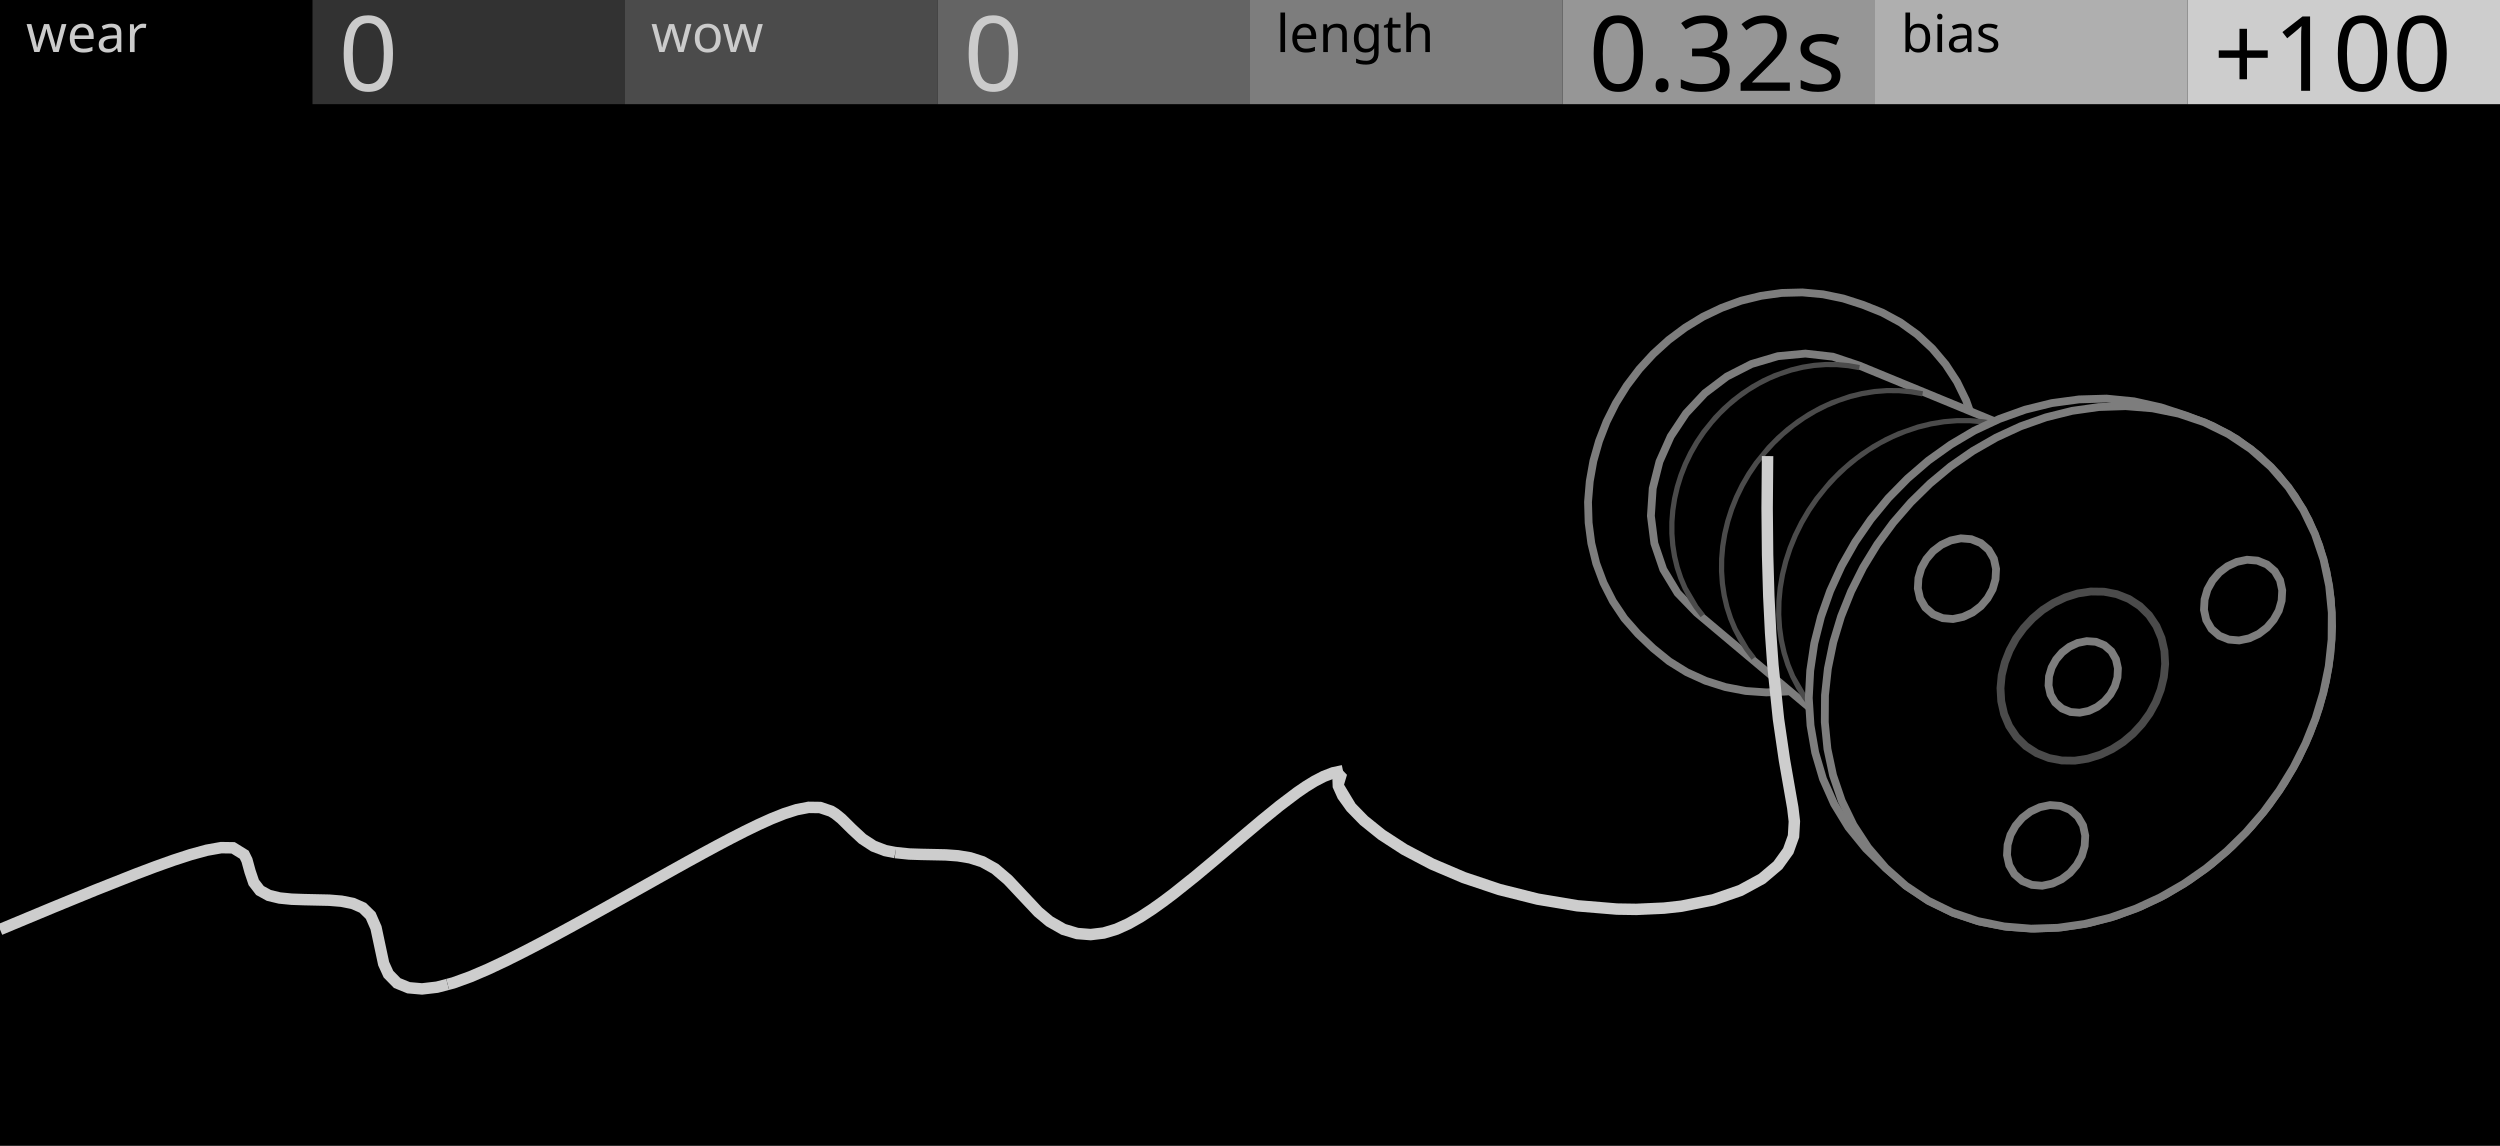
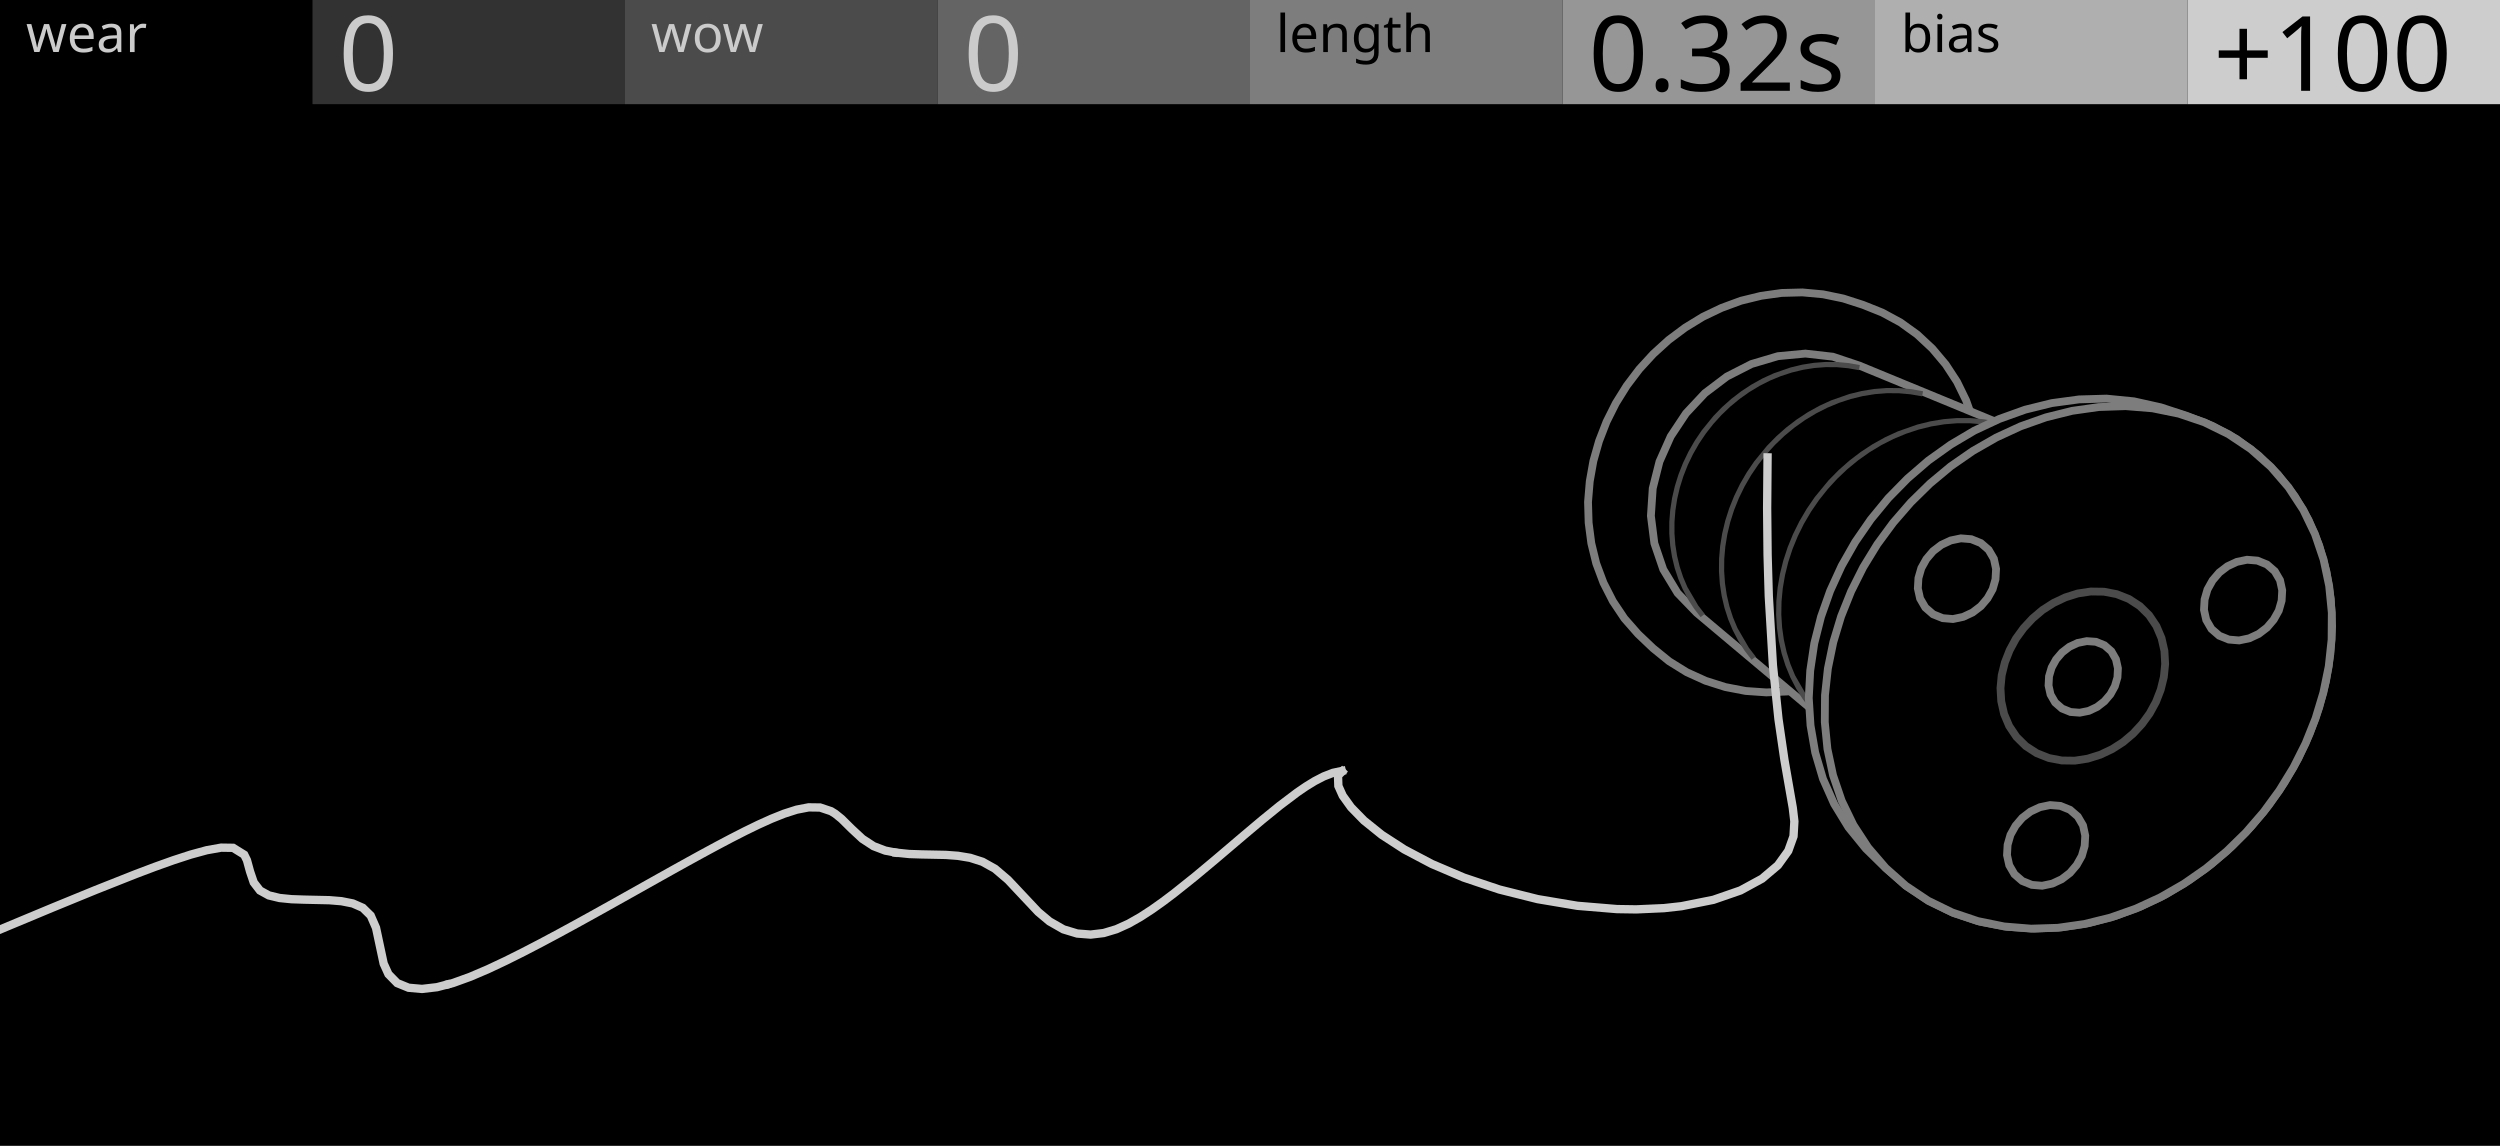
<svg xmlns="http://www.w3.org/2000/svg" width="480" height="220" viewBox="0 0 480 220">
  <g id="preview_canvas">
    <rect x="0" y="0" width="480" height="220" fill="#000000" stroke="none" />
  </g>
  <g id="preview_header">
    <rect x="0" y="0" width="60" height="20" fill="#000000" stroke="none" />
    <rect x="60" y="0" width="60" height="20" fill="#323232" stroke="none" />
    <rect x="120" y="0" width="60" height="20" fill="#4B4B4B" stroke="none" />
    <rect x="180" y="0" width="60" height="20" fill="#646464" stroke="none" />
    <rect x="240" y="0" width="60" height="20" fill="#7D7D7D" stroke="none" />
    <rect x="300" y="0" width="60" height="20" fill="#969696" stroke="none" />
    <rect x="360" y="0" width="60" height="20" fill="#AFAFAF" stroke="none" />
    <rect x="420" y="0" width="60" height="20" fill="#CDCDCD" stroke="none" />
    <text transform="matrix(1 0 0 1 5 10)" fill="#CBCBCB" stroke="none" font-family="UniversNextPro-Light" font-size="10px">wear</text>
    <text transform="matrix(1 0 0 1 65 17.44)" fill="#CBCBCB" stroke="none" font-family="UniversNextPro-Light" font-size="20px">0</text>
    <text transform="matrix(1 0 0 1 125 10)" fill="#CBCBCB" stroke="none" font-family="UniversNextPro-Light" font-size="10px">wow</text>
    <text transform="matrix(1 0 0 1 185 17.44)" fill="#CBCBCB" stroke="none" font-family="UniversNextPro-Light" font-size="20px">0</text>
    <text transform="matrix(1 0 0 1 245 10)" fill="#000000" stroke="none" font-family="UniversNextPro-Light" font-size="10px">length</text>
    <text transform="matrix(1 0 0 1 305 17.44)" fill="#000000" stroke="none" font-family="UniversNextPro-Light" font-size="20px">0.32s</text>
    <text transform="matrix(1 0 0 1 365 10)" fill="#000000" stroke="none" font-family="UniversNextPro-Light" font-size="10px">bias</text>
    <text transform="matrix(1 0 0 1 425 17.44)" fill="#000000" stroke="none" font-family="UniversNextPro-Light" font-size="20px">+100</text>
  </g>
  <path id="spool_node_4" transform="matrix(1 0 0 1 342.58 94.54)" d="M -37.679 1.853 L -37.349 -2.11 L -36.653 -6.025 L -35.565 -9.85 L -34.126 -13.557 L -32.344 -17.112 L -30.24 -20.486 L -27.838 -23.656 L -25.149 -26.585 L -22.206 -29.26 L -19.018 -31.637 L -15.626 -33.713 L -12.038 -35.426 L -8.306 -36.8 L -4.443 -37.744 L -0.506 -38.293 L 3.469 -38.399 L 7.428 -38.036 L 11.32 -37.23 L 15.107 -36.011 L 18.798 -34.531 L 22.295 -32.642 L 25.523 -30.32 L 28.43 -27.61 L 30.992 -24.57 L 33.166 -21.241 L 34.909 -17.668 L 36.242 -13.923 L 37.156 -10.053 L 37.62 -6.103 L 37.687 -2.128 L 37.349 1.834 L 36.611 5.742 L 35.525 9.567 L 34.061 13.265 L 32.275 16.818 L 30.174 20.195 L 27.766 23.36 L 25.099 26.31 L 22.152 28.981 L 18.983 31.383 L 15.603 33.479 L 12.031 35.226 L 8.311 36.63 L 4.464 37.637 L 0.532 38.229 L -3.44 38.403 L -7.406 38.126 L -11.311 37.375 L -15.099 36.173 L -18.718 34.528 L -22.098 32.433 L -25.186 29.93 L -28.07 27.19 L -30.694 24.203 L -32.905 20.898 L -34.711 17.357 L -36.104 13.633 L -37.048 9.77 L -37.562 5.828 Z" fill="#000000" stroke="#7D7D7D" stroke-width="1.5" />
  <path id="spool_node_5" transform="matrix(1 0 0 1 373.68 115.18)" d="M -56.707 -16.125 L -56.355 -21.415 L -55.06 -26.555 L -52.903 -31.397 L -49.97 -35.812 L -46.346 -39.682 L -42.118 -42.881 L -37.395 -45.288 L -32.315 -46.796 L -27.041 -47.293 L -21.778 -46.696 L -16.753 -45.013 L -11.844 -42.992 L -6.936 -40.97 L -2.027 -38.948 L 2.881 -36.927 L 7.79 -34.905 L 12.698 -32.884 L 17.606 -30.862 L 22.515 -28.84 L 27.423 -26.819 L 32.332 -24.797 L 37.24 -22.775 L 42.062 -20.566 L 46.436 -17.574 L 50.131 -13.776 L 53.061 -9.36 L 55.12 -4.476 L 56.329 0.685 L 56.708 5.974 L 56.287 11.261 L 55.154 16.442 L 53.366 21.435 L 50.965 26.166 L 48.007 30.569 L 44.553 34.595 L 40.65 38.187 L 36.345 41.286 L 31.677 43.807 L 26.722 45.697 L 21.555 46.892 L 16.268 47.285 L 10.987 46.826 L 5.866 45.462 L 1.083 43.18 L -3.195 40.05 L -7.26 36.636 L -11.325 33.221 L -15.39 29.807 L -19.454 26.392 L -23.519 22.978 L -27.584 19.564 L -31.649 16.149 L -35.713 12.735 L -39.778 9.321 L -43.843 5.906 L -47.907 2.492 L -51.587 -1.319 L -54.333 -5.85 L -56.042 -10.866 Z" fill="#000000" stroke="#7D7D7D" stroke-width="1.5" />
  <path id="spool_node_6" transform="matrix(1 0 0 1 376.63 116.98)" d="M -15.26 29.402 L -16.737 27.456 L -19.152 23.184 L -20.088 20.864 L -20.832 18.439 L -21.378 15.924 L -21.721 13.333 L -21.857 10.683 L -21.783 7.99 L -21.499 5.271 L -21.005 2.545 L -20.302 -0.172 L -19.395 -2.86 L -18.287 -5.501 L -16.986 -8.079 L -15.499 -10.574 L -13.835 -12.971 L -12.003 -15.255 L -10.023 -17.401 L -7.899 -19.403 L -5.649 -21.246 L -3.288 -22.916 L -0.832 -24.401 L 1.702 -25.693 L 4.292 -26.78 L 6.934 -27.661 L 9.596 -28.325 L 12.265 -28.771 L 14.924 -28.997 L 17.553 -29.001 L 20.136 -28.785 L 22.678 -28.349 L 22.848 -29.334 L 20.263 -29.778 L 17.594 -30.001 L 14.881 -29.996 L 12.141 -29.764 L 9.392 -29.305 L 6.654 -28.622 L 2.605 -27.185 L -0.028 -25.963 L -2.589 -24.538 L -5.059 -22.92 L -7.423 -21.119 L -9.664 -19.149 L -11.768 -17.022 L -14.637 -13.569 L -16.34 -11.116 L -17.863 -8.561 L -19.196 -5.921 L -20.331 -3.213 L -21.261 -0.457 L -21.982 2.33 L -22.49 5.13 L -22.782 7.924 L -22.857 10.695 L -22.717 13.424 L -22.364 16.096 L -21.8 18.693 L -21.031 21.199 L -20.063 23.599 L -18.904 25.879 L -17.56 28.025 L -16.057 30.007 Z" fill="#4B4B4B" stroke="none" />
  <path id="spool_node_7" transform="matrix(1 0 0 1 362.11 108.17)" d="M -13.775 27.304 L -15.17 25.479 L -17.461 21.481 L -18.355 19.313 L -19.07 17.049 L -19.602 14.702 L -19.946 12.287 L -20.097 9.819 L -20.055 7.312 L -19.816 4.784 L -19.383 2.251 L -18.756 -0.272 L -17.938 -2.767 L -16.934 -5.217 L -15.75 -7.606 L -14.393 -9.917 L -12.871 -12.136 L -11.191 -14.25 L -9.373 -16.234 L -7.421 -18.084 L -5.349 -19.786 L -3.172 -21.327 L -0.906 -22.696 L 1.436 -23.885 L 3.831 -24.885 L 6.278 -25.693 L 8.747 -26.301 L 11.224 -26.705 L 13.695 -26.906 L 16.141 -26.901 L 18.548 -26.693 L 20.921 -26.279 L 21.093 -27.264 L 18.677 -27.685 L 16.185 -27.901 L 13.655 -27.906 L 11.103 -27.699 L 8.546 -27.281 L 6.002 -26.655 L 2.244 -25.333 L -0.196 -24.206 L -2.567 -22.889 L -4.851 -21.393 L -7.034 -19.727 L -9.101 -17.903 L -11.039 -15.932 L -13.676 -12.731 L -15.238 -10.454 L -16.631 -8.082 L -17.846 -5.629 L -18.877 -3.112 L -19.717 -0.549 L -20.362 2.045 L -20.808 4.653 L -21.054 7.257 L -21.098 9.841 L -20.942 12.388 L -20.587 14.883 L -20.036 17.31 L -19.295 19.654 L -18.369 21.901 L -17.265 24.038 L -15.991 26.051 L -14.569 27.911 Z" fill="#4B4B4B" stroke="none" />
  <path id="spool_node_8" transform="matrix(1 0 0 1 349.63 100.59)" d="M -12.533 25.479 L -13.854 23.761 L -16.031 20.005 L -16.885 17.971 L -17.572 15.848 L -18.089 13.65 L -18.429 11.389 L -18.591 9.08 L -18.571 6.737 L -18.369 4.375 L -17.985 2.009 L -17.42 -0.345 L -16.677 -2.672 L -15.76 -4.956 L -14.674 -7.182 L -13.426 -9.335 L -12.024 -11.4 L -10.474 -13.366 L -8.794 -15.211 L -6.987 -16.931 L -5.067 -18.511 L -3.049 -19.941 L -0.945 -21.211 L 1.231 -22.313 L 3.459 -23.237 L 5.737 -23.984 L 8.038 -24.543 L 10.349 -24.914 L 12.655 -25.094 L 14.943 -25.083 L 17.195 -24.882 L 19.42 -24.489 L 19.594 -25.474 L 17.327 -25.874 L 14.99 -26.082 L 12.619 -26.094 L 10.231 -25.908 L 7.84 -25.524 L 5.463 -24.946 L 1.958 -23.722 L -0.317 -22.676 L -2.523 -21.453 L -4.648 -20.061 L -6.676 -18.511 L -8.594 -16.812 L -10.391 -14.976 L -12.831 -11.991 L -14.273 -9.867 L -15.557 -7.653 L -16.674 -5.362 L -17.618 -3.011 L -18.384 -0.615 L -18.966 1.812 L -19.362 4.252 L -19.571 6.69 L -19.591 9.111 L -19.424 11.499 L -19.071 13.839 L -18.536 16.117 L -17.823 18.319 L -16.937 20.431 L -15.885 22.441 L -14.674 24.336 L -13.326 26.089 Z" fill="#4B4B4B" stroke="none" />
  <path id="spool_node_9" transform="matrix(1 0 0 1 338.79 93.99)" d="M -11.482 23.886 L -12.737 22.264 L -14.808 18.724 L -15.624 16.808 L -16.284 14.811 L -16.785 12.744 L -17.12 10.619 L -17.288 8.45 L -17.286 6.251 L -17.113 4.034 L -16.769 1.816 L -16.256 -0.39 L -15.575 -2.57 L -14.732 -4.709 L -13.729 -6.792 L -12.575 -8.806 L -11.275 -10.737 L -9.836 -12.575 L -8.275 -14.298 L -6.594 -15.904 L -4.807 -17.379 L -2.925 -18.713 L -0.962 -19.897 L 1.069 -20.923 L 3.151 -21.783 L 5.282 -22.477 L 7.436 -22.995 L 9.601 -23.336 L 11.764 -23.499 L 13.91 -23.483 L 16.027 -23.289 L 18.12 -22.916 L 18.296 -23.9 L 16.16 -24.281 L 13.96 -24.483 L 11.73 -24.499 L 9.485 -24.33 L 7.24 -23.976 L 5.01 -23.44 L 1.725 -22.299 L -0.405 -21.323 L -2.47 -20.18 L -4.455 -18.88 L -6.35 -17.43 L -8.14 -15.84 L -9.814 -14.121 L -12.085 -11.325 L -13.425 -9.335 L -14.615 -7.258 L -15.648 -5.11 L -16.519 -2.903 L -17.221 -0.653 L -17.751 1.626 L -18.107 3.919 L -18.286 6.211 L -18.288 8.488 L -18.114 10.736 L -17.766 12.94 L -17.247 15.086 L -16.56 17.162 L -15.712 19.154 L -14.708 21.051 L -13.554 22.842 L -12.274 24.498 Z" fill="#4B4B4B" stroke="none" />
-   <path id="spool_node_0" transform="matrix(1 0 0 1 214.94 163.72)" d="M 42.688 -16.82 L 40.685 -16.395 L 38.753 -15.646 L 36.94 -14.707 L 35.195 -13.635 L 33.485 -12.465 L 30.093 -9.903 L 26.668 -7.119 L 23.158 -4.164 L 17.668 0.503 L 13.825 3.708 L 9.815 6.912 L 7.743 8.475 L 5.625 9.981 L 3.462 11.39 L 1.258 12.642 L -0.98 13.656 L -3.249 14.34 L -5.557 14.616 L -7.911 14.43 L -10.318 13.703 L -12.81 12.279 L -14.851 10.57 L -20.65 4.403 L -23.265 2.177 L -25.863 0.727 L -28.409 -0.089 L -30.882 -0.498 L -33.295 -0.676 L -37.998 -0.774 L -40.283 -0.849 L -42.924 -1.12 L -43.149 1.069 L -40.431 1.348 L -38.05 1.425 L -33.406 1.521 L -31.143 1.689 L -28.927 2.056 L -26.744 2.755 L -24.526 3.993 L -22.172 5.996 L -16.362 12.175 L -14.072 14.092 L -11.192 15.737 L -8.32 16.605 L -5.512 16.826 L -2.798 16.501 L -0.205 15.72 L 2.258 14.604 L 4.607 13.27 L 6.863 11.8 L 9.044 10.25 L 11.159 8.654 L 15.22 5.41 L 19.087 2.184 L 24.581 -2.487 L 28.073 -5.426 L 31.456 -8.176 L 34.759 -10.67 L 36.393 -11.789 L 38.023 -12.79 L 39.659 -13.638 L 41.314 -14.28 L 43.144 -14.667 Z" fill="#CDCDCD" stroke="none" />
-   <path id="spool_node_1" transform="matrix(1 0 0 1 128.89 171.99)" d="M 43.225 -9.375 L 41.383 -9.736 L 39.343 -10.512 L 37.372 -11.799 L 35.411 -13.619 L 33.404 -15.605 L 32.112 -16.646 L 31.135 -17.248 L 28.756 -18.044 L 26.267 -18.079 L 23.791 -17.599 L 21.31 -16.804 L 18.796 -15.8 L 16.238 -14.644 L 13.63 -13.375 L 10.967 -12.014 L 8.248 -10.578 L 5.472 -9.077 L 2.638 -7.52 L -0.256 -5.913 L -3.209 -4.262 L -12.427 0.907 L -15.617 2.683 L -18.862 4.473 L -22.158 6.267 L -25.498 8.05 L -28.872 9.803 L -32.263 11.498 L -35.645 13.09 L -38.974 14.515 L -42.183 15.678 L -43.217 15.95 L -42.659 18.078 L -41.528 17.781 L -38.165 16.562 L -34.743 15.097 L -31.303 13.477 L -27.873 11.764 L -24.472 9.997 L -21.114 8.203 L -17.804 6.402 L -14.55 4.607 L -11.355 2.828 L -2.134 -2.342 L 0.815 -3.991 L 3.701 -5.594 L 6.525 -7.145 L 9.285 -8.638 L 11.981 -10.062 L 14.612 -11.406 L 17.173 -12.652 L 19.658 -13.775 L 22.054 -14.733 L 24.338 -15.464 L 26.463 -15.876 L 28.382 -15.849 L 30.196 -15.242 L 30.84 -14.846 L 31.936 -13.962 L 33.889 -12.031 L 36.013 -10.06 L 38.339 -8.54 L 40.775 -7.613 L 42.802 -7.216 Z" fill="#CDCDCD" stroke="none" />
-   <path id="spool_node_2" transform="matrix(1 0 0 1 42.9 176.31)" d="M 42.773 11.63 L 40.808 12.145 L 38.115 12.459 L 35.815 12.256 L 33.989 11.512 L 32.604 10.098 L 31.813 8.356 L 30.35 1.494 L 29.194 -1.156 L 27.374 -2.938 L 25.161 -3.907 L 22.806 -4.372 L 20.384 -4.572 L 15.504 -4.68 L 13.152 -4.763 L 10.974 -4.979 L 9.12 -5.424 L 7.742 -6.185 L 6.8 -7.411 L 6.16 -9.303 L 5.548 -11.535 L 4.839 -12.974 L 2.171 -14.623 L -0.528 -14.663 L -3.434 -14.145 L -6.591 -13.284 L -9.958 -12.188 L -13.501 -10.923 L -17.197 -9.527 L -24.983 -6.443 L -33.237 -3.059 L -43.325 1.146 L -42.475 3.175 L -32.395 -1.026 L -24.159 -4.403 L -16.408 -7.474 L -12.743 -8.858 L -9.247 -10.106 L -5.96 -11.175 L -2.951 -11.997 L -0.35 -12.46 L 1.531 -12.433 L 3.144 -11.435 L 3.482 -10.751 L 4.056 -8.659 L 4.833 -6.36 L 6.277 -4.48 L 8.317 -3.355 L 10.607 -2.804 L 13.005 -2.567 L 15.449 -2.481 L 20.262 -2.374 L 22.501 -2.19 L 24.499 -1.795 L 26.123 -1.085 L 27.348 0.116 L 28.242 2.164 L 29.713 9.054 L 30.761 11.361 L 32.737 13.377 L 35.291 14.418 L 38.145 14.67 L 41.216 14.312 L 43.331 13.758 Z" fill="#CDCDCD" stroke="none" />
-   <path id="spool_node_3" transform="matrix(1 0 0 1 300.7 131.63)" d="M 37.574 -44.072 L 37.49 -34.038 L 37.577 -25.089 L 37.808 -17.127 L 38.159 -10.058 L 38.603 -3.8 L 39.675 6.573 L 40.826 14.474 L 42.425 23.629 L 42.715 26.115 L 42.566 28.715 L 41.665 31.225 L 39.829 33.776 L 36.992 36.17 L 33.028 38.327 L 27.991 40.07 L 21.995 41.27 L 18.701 41.635 L 13.437 41.871 L 9.793 41.814 L 2.29 41.191 L -5.237 39.927 L -12.506 38.104 L -19.255 35.84 L -25.314 33.26 L -30.51 30.519 L -34.773 27.755 L -38.076 25.1 L -40.443 22.677 L -42.643 19.026 L -42.078 17.135 L -43.611 15.557 L -44.92 16.829 L -44.827 19.532 L -43.855 21.701 L -42.133 24.095 L -39.557 26.732 L -36.064 29.54 L -31.624 32.419 L -26.26 35.249 L -20.057 37.89 L -13.124 40.216 L -5.689 42.081 L 2.015 43.374 L 9.709 44.013 L 13.469 44.072 L 18.871 43.829 L 22.3 43.449 L 28.564 42.195 L 33.912 40.344 L 38.231 37.992 L 41.494 35.228 L 43.631 32.259 L 44.744 29.159 L 44.923 26.05 L 44.603 23.312 L 42.999 14.126 L 41.857 6.288 L 40.796 -3.98 L 40.355 -10.191 L 40.007 -17.213 L 39.777 -25.132 L 39.69 -34.04 L 39.774 -44.054 Z" fill="#CDCDCD" stroke="none" />
+   <path id="spool_node_0" transform="matrix(1 0 0 1 214.89 163.71)" d="M 42.914 -15.978 L 40.978 -15.568 L 39.153 -14.86 L 37.408 -13.956 L 35.708 -12.912 L 34.027 -11.761 L 30.67 -9.226 L 27.261 -6.455 L 23.758 -3.506 L 18.266 1.162 L 14.414 4.376 L 10.384 7.595 L 8.296 9.171 L 6.154 10.694 L 3.955 12.126 L 1.695 13.41 L -0.631 14.464 L -3.025 15.185 L -5.49 15.48 L -8.019 15.28 L -10.606 14.499 L -13.247 12.99 L -15.385 11.2 L -21.188 5.028 L -23.703 2.888 L -26.153 1.52 L -28.559 0.75 L -30.933 0.357 L -33.288 0.183 L -37.968 0.086 L -40.29 0.01 L -42.961 -0.264 L -43.012 0.233 L -40.324 0.509 L -37.98 0.586 L -33.313 0.682 L -30.992 0.854 L -28.677 1.237 L -26.354 1.981 L -23.989 3.301 L -21.534 5.391 L -15.728 11.565 L -13.534 13.402 L -10.804 14.961 L -8.112 15.775 L -5.48 15.982 L -2.923 15.676 L -0.455 14.933 L 1.922 13.856 L 4.215 12.553 L 6.435 11.108 L 8.591 9.575 L 10.69 7.991 L 14.731 4.763 L 18.589 1.544 L 24.081 -3.125 L 27.58 -6.07 L 30.979 -8.833 L 34.317 -11.354 L 35.98 -12.492 L 37.655 -13.521 L 39.359 -14.404 L 41.121 -15.087 L 43.017 -15.489 Z" fill="none" stroke="#CDCDCD" stroke-width="1.1" />
+   <path id="spool_node_1" transform="matrix(1 0 0 1 128.92 172)" d="M 43.032 -8.551 L 41.118 -8.926 L 38.925 -9.76 L 36.817 -11.137 L 34.793 -13.016 L 32.807 -14.98 L 31.59 -15.961 L 30.742 -16.483 L 28.581 -17.206 L 26.313 -17.237 L 23.972 -16.784 L 21.567 -16.014 L 19.099 -15.027 L 16.569 -13.885 L 13.979 -12.624 L 11.329 -11.27 L 8.619 -9.838 L 5.849 -8.341 L 3.019 -6.786 L 0.128 -5.181 L -2.824 -3.53 L -12.043 1.639 L -15.235 3.416 L -18.483 5.208 L -21.784 7.005 L -25.132 8.792 L -28.516 10.551 L -31.922 12.253 L -35.326 13.855 L -38.691 15.296 L -41.96 16.481 L -43.032 16.762 L -42.905 17.245 L -41.811 16.958 L -38.508 15.761 L -35.121 14.312 L -31.704 12.702 L -28.289 10.996 L -24.899 9.235 L -21.547 7.445 L -18.243 5.647 L -14.992 3.854 L -11.799 2.076 L -2.579 -3.094 L 0.371 -4.744 L 3.26 -6.348 L 6.088 -7.902 L 8.854 -9.397 L 11.559 -10.826 L 14.202 -12.177 L 16.782 -13.432 L 19.295 -14.567 L 21.737 -15.543 L 24.097 -16.299 L 26.357 -16.737 L 28.496 -16.707 L 30.529 -16.027 L 31.301 -15.551 L 32.473 -14.607 L 34.447 -12.655 L 36.508 -10.742 L 38.697 -9.312 L 40.98 -8.443 L 42.936 -8.06 Z" fill="none" stroke="#CDCDCD" stroke-width="1.1" />
+   <path id="spool_node_2" transform="matrix(1 0 0 1 42.96 176.31)" d="M 42.928 12.452 L 40.906 12.983 L 38.066 13.313 L 35.552 13.091 L 33.446 12.233 L 31.832 10.586 L 30.942 8.626 L 29.475 1.753 L 28.421 -0.665 L 26.831 -2.222 L 24.845 -3.091 L 22.628 -3.529 L 20.277 -3.723 L 15.423 -3.83 L 13.035 -3.914 L 10.772 -4.139 L 8.749 -4.625 L 7.116 -5.526 L 5.98 -7.005 L 5.287 -9.054 L 4.69 -11.232 L 4.124 -12.38 L 1.864 -13.777 L -0.519 -13.812 L -3.308 -13.315 L -6.407 -12.469 L -9.743 -11.384 L -13.268 -10.125 L -16.952 -8.734 L -24.724 -5.655 L -32.972 -2.274 L -43.057 1.93 L -42.863 2.391 L -32.78 -1.812 L -24.537 -5.191 L -16.773 -8.267 L -13.096 -9.655 L -9.582 -10.911 L -6.264 -11.99 L -3.198 -12.827 L -0.479 -13.311 L 1.719 -13.279 L 3.739 -12.03 L 4.22 -11.054 L 4.809 -8.908 L 5.533 -6.766 L 6.783 -5.139 L 8.567 -4.154 L 10.689 -3.645 L 13.001 -3.415 L 15.41 -3.331 L 20.249 -3.223 L 22.559 -3.033 L 24.695 -2.611 L 26.546 -1.801 L 28.001 -0.376 L 28.996 1.905 L 30.464 8.784 L 31.413 10.873 L 33.161 12.657 L 35.433 13.583 L 38.073 13.816 L 40.999 13.475 L 43.055 12.935 Z" fill="none" stroke="#CDCDCD" stroke-width="1.1" />
+   <path id="spool_node_3" transform="matrix(1 0 0 1 300.71 131.21)" d="M 38.414 -43.645 L 38.33 -33.619 L 38.417 -24.686 L 38.648 -16.74 L 39.44 -3.45 L 40.508 6.883 L 41.656 14.759 L 43.256 23.927 L 43.558 26.51 L 43.397 29.307 L 42.414 32.044 L 40.462 34.757 L 37.461 37.294 L 33.359 39.526 L 28.202 41.311 L 22.103 42.532 L 18.757 42.903 L 13.439 43.141 L 9.75 43.084 L 2.174 42.455 L -5.422 41.179 L -12.755 39.34 L -19.575 37.052 L -25.689 34.449 L -30.95 31.673 L -35.281 28.864 L -38.658 26.151 L -41.106 23.645 L -42.689 21.444 L -43.497 19.641 L -43.56 17.801 L -42.68 16.946 L -43.029 16.587 L -44.068 17.597 L -43.993 19.757 L -43.124 21.695 L -41.49 23.967 L -38.995 26.521 L -35.575 29.27 L -31.204 32.105 L -25.904 34.901 L -19.757 37.518 L -12.895 39.82 L -5.524 41.669 L 2.111 42.951 L 9.731 43.584 L 13.447 43.642 L 18.795 43.402 L 22.172 43.027 L 28.332 41.794 L 33.56 39.985 L 37.742 37.708 L 40.841 35.087 L 42.861 32.279 L 43.892 29.408 L 44.06 26.495 L 43.751 23.855 L 42.15 14.68 L 41.004 6.818 L 39.938 -3.491 L 39.147 -16.76 L 38.917 -24.695 L 38.83 -33.619 L 38.914 -43.641 Z" fill="none" stroke="#CDCDCD" stroke-width="1.1" />
  <path id="spool_node_10" transform="matrix(1 0 0 1 397.52 127.41)" d="M -50.234 6.61 L -49.955 1.341 L -49.177 -3.877 L -47.884 -8.992 L -46.126 -13.966 L -43.927 -18.763 L -41.317 -23.348 L -38.319 -27.69 L -34.966 -31.764 L -31.27 -35.53 L -27.275 -38.976 L -22.98 -42.042 L -18.441 -44.731 L -13.662 -46.967 L -8.697 -48.749 L -3.575 -50.015 L 1.651 -50.725 L 6.925 -50.879 L 12.175 -50.36 L 17.321 -49.214 L 22.337 -47.572 L 27.247 -45.643 L 31.883 -43.129 L 36.115 -39.98 L 39.87 -36.278 L 43.094 -32.107 L 45.744 -27.547 L 47.768 -22.676 L 49.173 -17.592 L 49.993 -12.382 L 50.238 -7.111 L 49.904 -1.846 L 49.075 3.364 L 47.747 8.471 L 45.953 13.432 L 43.753 18.229 L 41.115 22.799 L 38.127 27.148 L 34.772 31.222 L 31.095 35.005 L 27.118 38.474 L 22.847 41.572 L 18.336 44.308 L 13.585 46.604 L 8.643 48.451 L 3.549 49.825 L -1.665 50.636 L -6.934 50.881 L -12.196 50.532 L -17.381 49.557 L -22.39 47.903 L -27.136 45.605 L -31.528 42.688 L -35.511 39.229 L -39.282 35.538 L -42.61 31.449 L -45.362 26.951 L -47.507 22.131 L -49 17.072 L -49.899 11.875 Z" fill="#000000" stroke="#7D7D7D" stroke-width="1.5" />
  <path id="spool_node_11" transform="matrix(1 0 0 1 399.03 128.14)" d="M -3.915 49.995 L -9.08 50.159 L -14.229 49.738 L -19.29 48.708 L -24.185 47.058 L -28.826 44.792 L -33.12 41.921 L -36.98 38.49 L -40.348 34.574 L -43.173 30.251 L -45.423 25.602 L -47.086 20.71 L -48.163 15.657 L -48.67 10.515 L -48.632 5.347 L -48.076 0.21 L -47.035 -4.851 L -45.539 -9.797 L -43.618 -14.593 L -41.3 -19.212 L -38.601 -23.619 L -35.539 -27.782 L -32.152 -31.685 L -28.463 -35.303 L -24.491 -38.61 L -20.244 -41.554 L -15.761 -44.123 L -11.069 -46.288 L -6.199 -48.012 L -1.184 -49.257 L 3.931 -49.985 L 9.095 -50.158 L 14.245 -49.742 L 19.307 -48.712 L 24.2 -47.057 L 28.836 -44.78 L 33.128 -41.908 L 36.995 -38.485 L 40.369 -34.575 L 43.199 -30.254 L 45.443 -25.6 L 47.096 -20.706 L 48.168 -15.652 L 48.674 -10.511 L 48.638 -5.345 L 48.087 -0.207 L 47.05 4.854 L 45.557 9.801 L 43.636 14.598 L 41.313 19.214 L 38.613 23.621 L 35.561 27.791 L 32.179 31.699 L 28.484 35.313 L 24.503 38.609 L 20.26 41.559 L 15.779 44.133 L 11.087 46.299 L 6.216 48.022 L 1.2 49.266 Z" fill="#000000" stroke="#7D7D7D" stroke-width="1.5" />
  <path id="spool_node_12" transform="matrix(1 0 0 1 399.9 129.81)" d="M -1.529 16.236 L -4.042 16.201 L -6.51 15.73 L -8.844 14.805 L -10.95 13.438 L -12.737 11.674 L -14.136 9.59 L -15.113 7.277 L -15.663 4.827 L -15.807 2.319 L -15.571 -0.184 L -14.964 -2.624 L -14.047 -4.964 L -12.851 -7.176 L -11.371 -9.209 L -9.663 -11.053 L -7.746 -12.681 L -5.628 -14.035 L -3.357 -15.11 L -0.96 -15.867 L 1.527 -16.239 L 4.038 -16.206 L 6.505 -15.736 L 8.839 -14.813 L 10.945 -13.447 L 12.732 -11.685 L 14.133 -9.602 L 15.114 -7.29 L 15.67 -4.84 L 15.81 -2.33 L 15.558 0.171 L 14.96 2.612 L 14.049 4.955 L 12.843 7.161 L 11.367 9.197 L 9.662 11.043 L 7.743 12.668 L 5.626 14.025 L 3.354 15.098 L 0.955 15.849 Z" fill="#000000" stroke="#4B4B4B" stroke-width="1.5" />
  <path id="spool_node_13" transform="matrix(1 0 0 1 399.98 129.97)" d="M -0.674 6.868 L -2.436 6.732 L -4.071 6.067 L -5.397 4.907 L -6.277 3.379 L -6.658 1.656 L -6.567 -0.109 L -6.064 -1.803 L -5.211 -3.352 L -4.061 -4.696 L -2.66 -5.778 L -1.057 -6.529 L 0.678 -6.875 L 2.441 -6.746 L 4.076 -6.079 L 5.402 -4.918 L 6.28 -3.389 L 6.66 -1.666 L 6.57 0.098 L 6.068 1.793 L 5.215 3.342 L 4.065 4.686 L 2.664 5.767 L 1.061 6.52 Z" fill="#000000" stroke="#7D7D7D" stroke-width="1.5" />
  <path id="spool_node_14" transform="matrix(1 0 0 1 430.7 115.26)" d="M -0.782 7.703 L -2.767 7.537 L -4.606 6.791 L -6.103 5.491 L -7.102 3.774 L -7.535 1.83 L -7.421 -0.157 L -6.868 -2.071 L -5.896 -3.812 L -4.603 -5.328 L -3.019 -6.539 L -1.215 -7.381 L 0.736 -7.788 L 2.72 -7.624 L 4.559 -6.88 L 6.059 -5.582 L 7.063 -3.865 L 7.484 -1.919 L 7.375 0.068 L 6.826 1.984 L 5.849 3.723 L 4.558 5.24 L 2.973 6.45 L 1.168 7.291 Z" fill="#000000" stroke="#7D7D7D" stroke-width="1.5" />
  <path id="spool_node_15" transform="matrix(1 0 0 1 375.76 111.15)" d="M -0.782 7.703 L -2.767 7.537 L -4.606 6.791 L -6.103 5.491 L -7.102 3.774 L -7.535 1.83 L -7.421 -0.157 L -6.868 -2.071 L -5.896 -3.812 L -4.603 -5.328 L -3.019 -6.539 L -1.215 -7.381 L 0.736 -7.788 L 2.72 -7.624 L 4.559 -6.88 L 6.059 -5.582 L 7.063 -3.865 L 7.484 -1.919 L 7.375 0.068 L 6.826 1.984 L 5.849 3.723 L 4.558 5.24 L 2.973 6.45 L 1.168 7.291 Z" fill="#000000" stroke="#7D7D7D" stroke-width="1.5" />
  <path id="spool_node_16" transform="matrix(1 0 0 1 392.88 162.36)" d="M -0.782 7.703 L -2.767 7.537 L -4.606 6.791 L -6.103 5.491 L -7.102 3.774 L -7.535 1.83 L -7.421 -0.157 L -6.868 -2.071 L -5.896 -3.812 L -4.603 -5.328 L -3.019 -6.539 L -1.215 -7.381 L 0.736 -7.788 L 2.72 -7.624 L 4.559 -6.88 L 6.059 -5.582 L 7.063 -3.865 L 7.484 -1.919 L 7.375 0.068 L 6.826 1.984 L 5.849 3.723 L 4.558 5.24 L 2.973 6.45 L 1.168 7.291 Z" fill="#000000" stroke="#7D7D7D" stroke-width="1.5" />
</svg>
